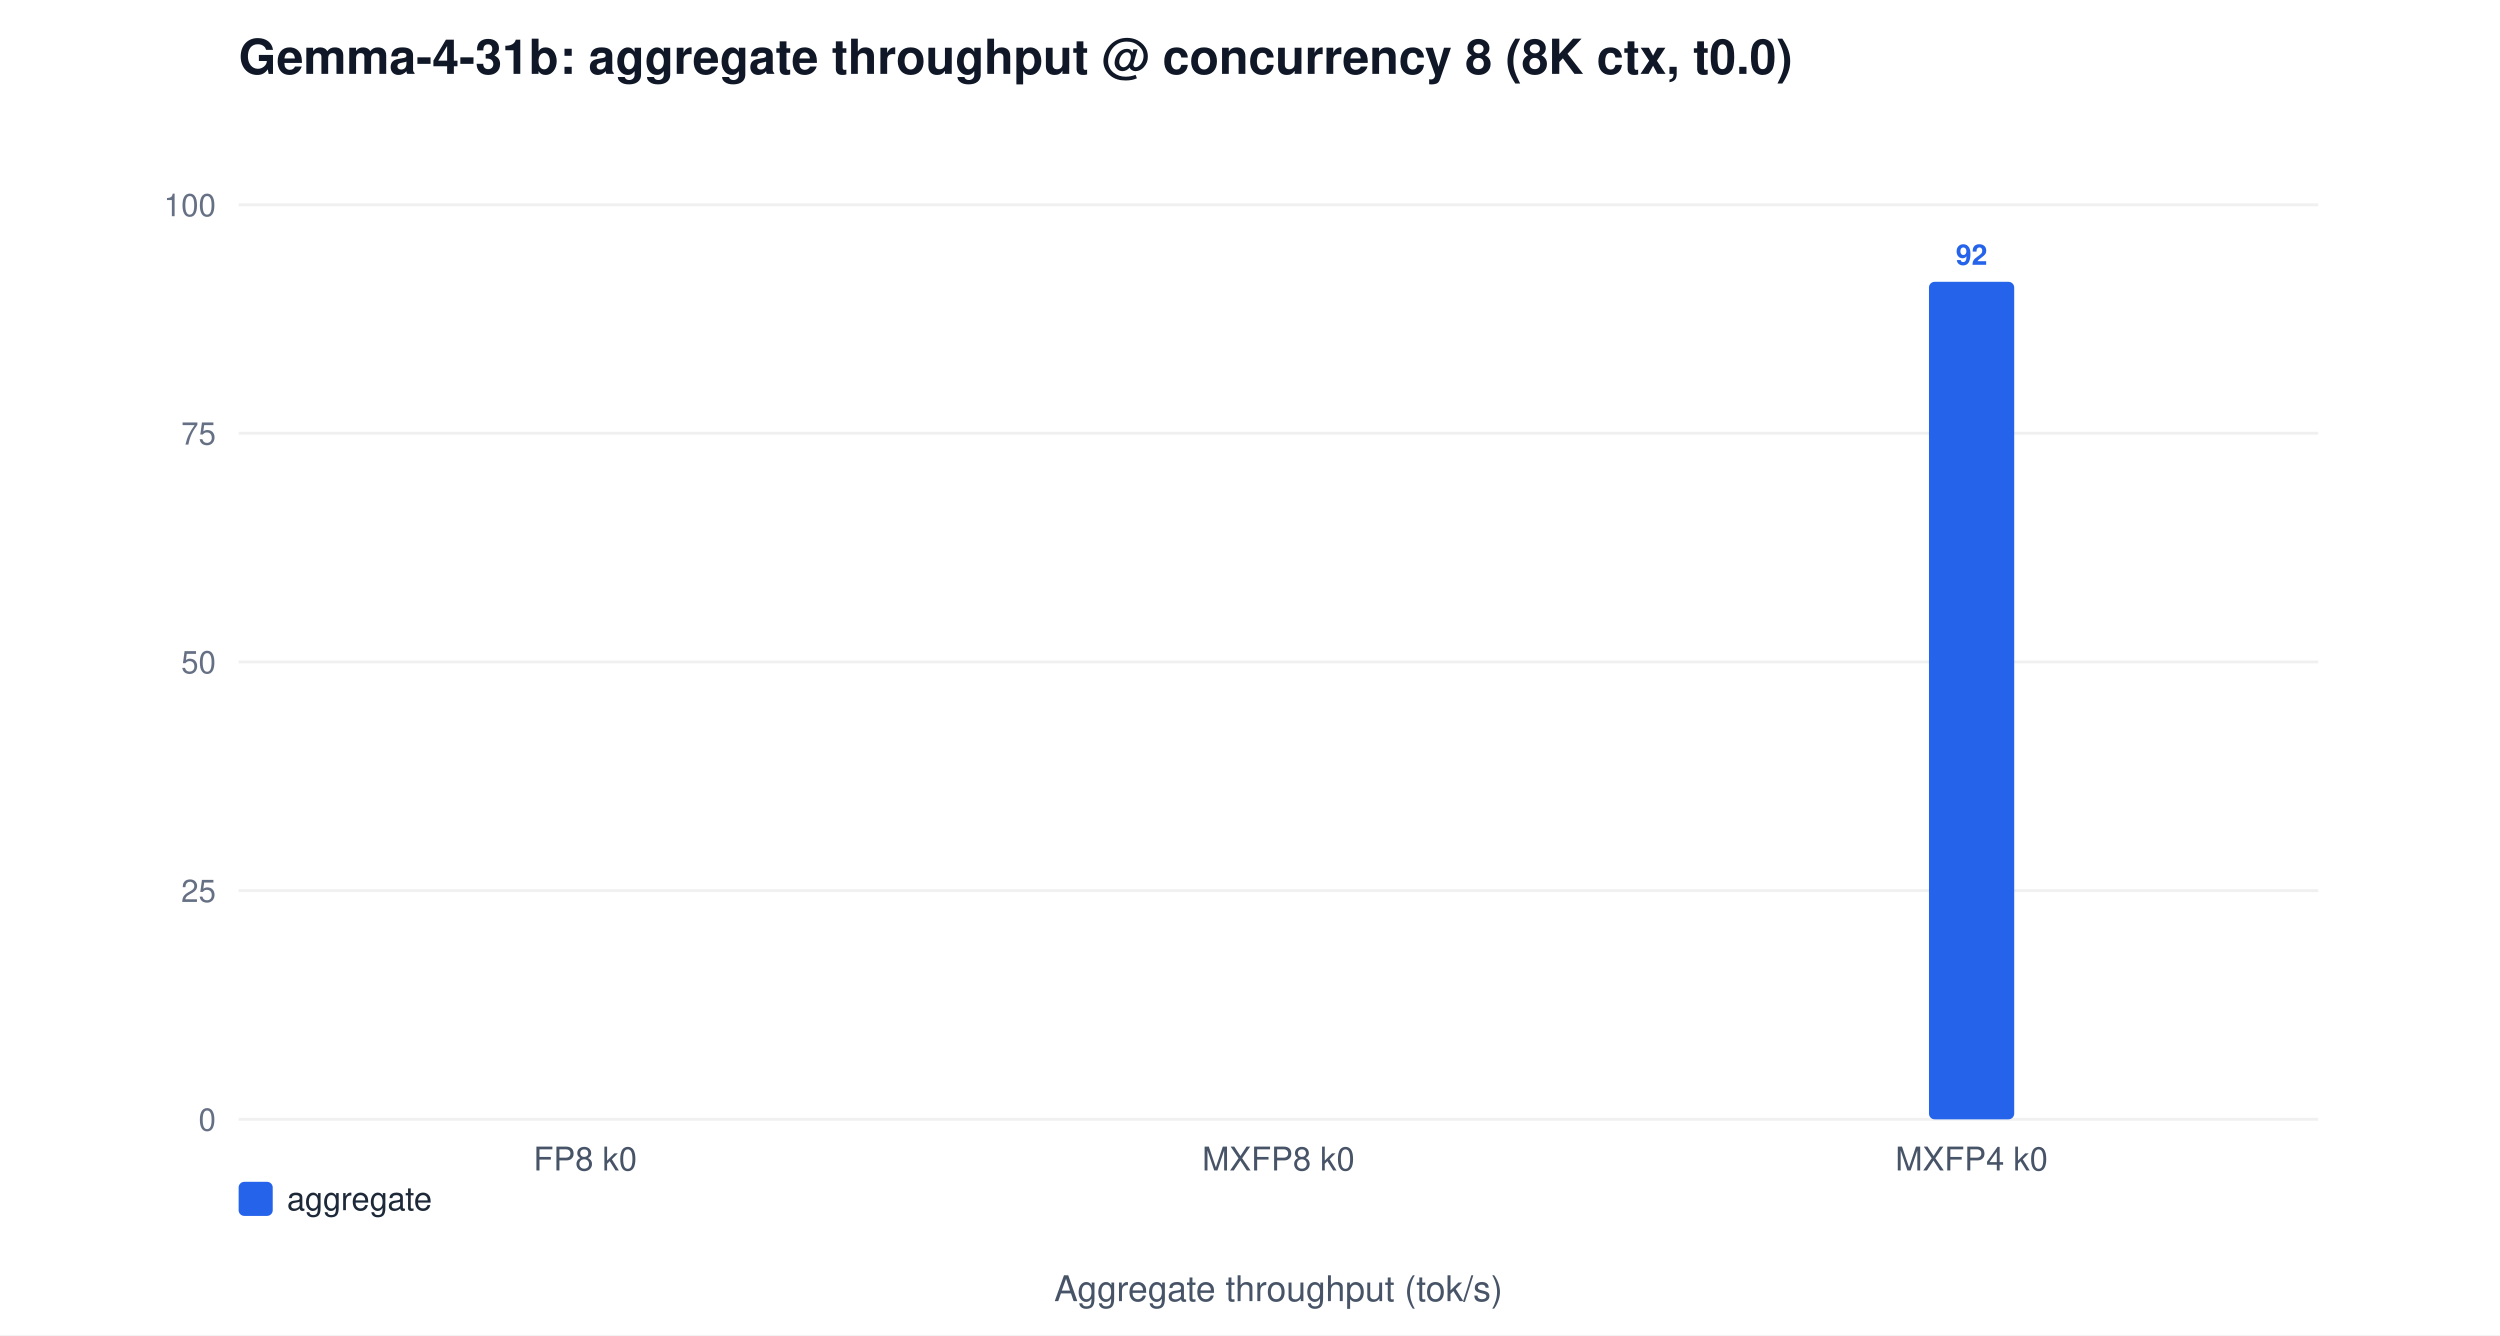
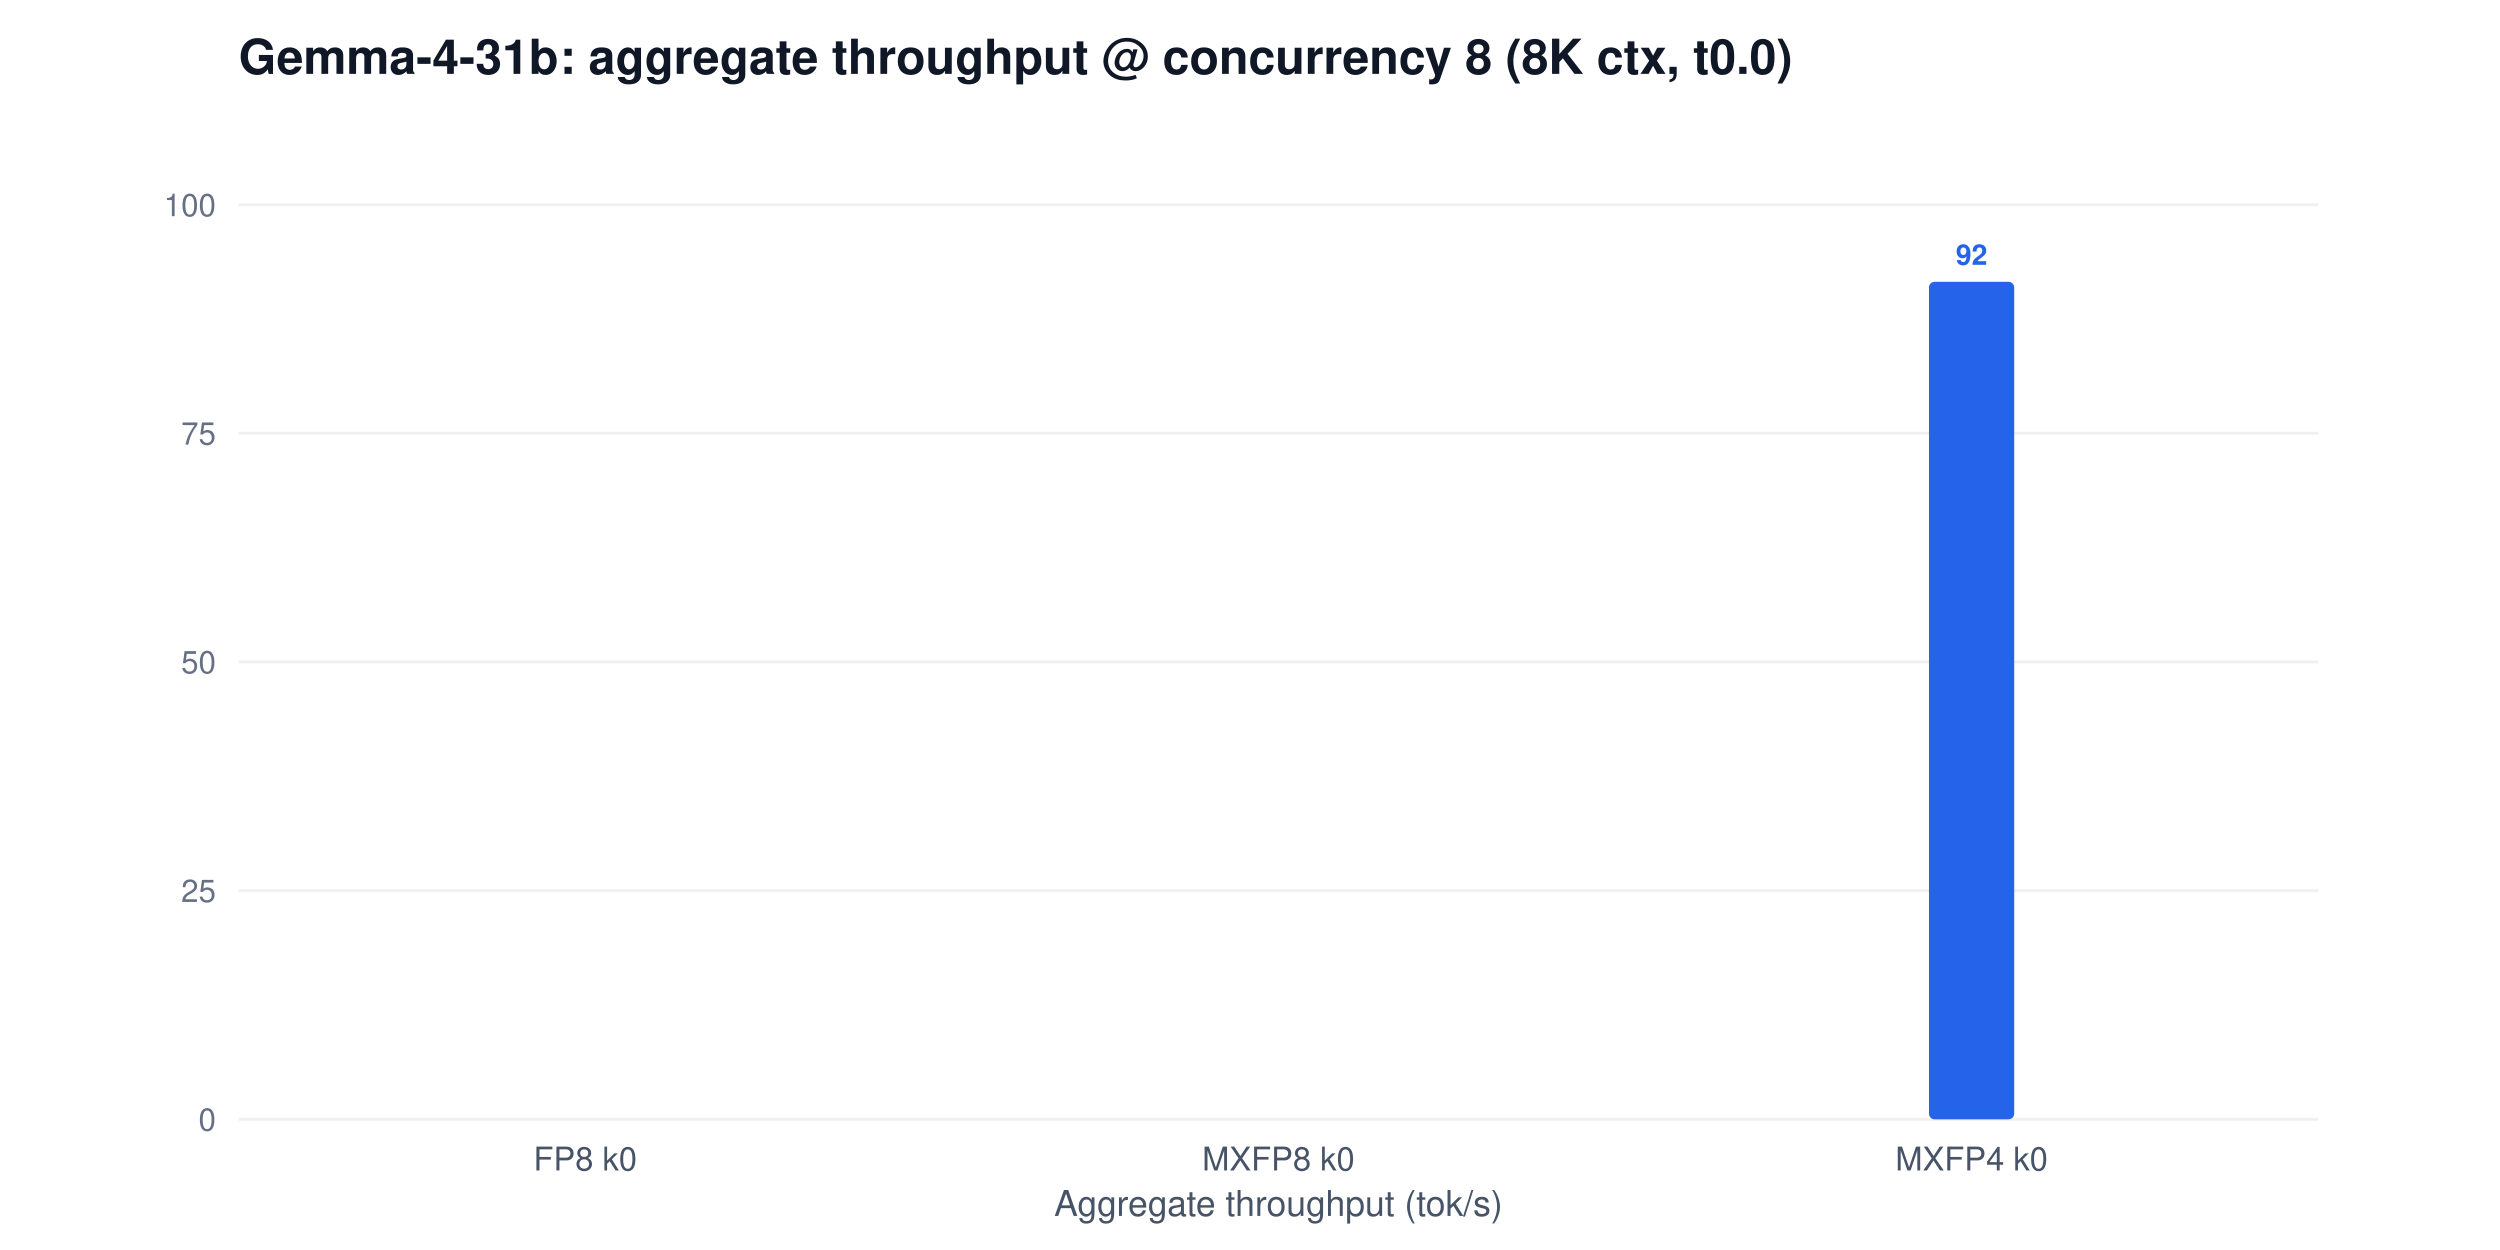
- <svg xmlns="http://www.w3.org/2000/svg" width="880" height="470" viewBox="0 0 880 470" font-family="Segoe UI, Helvetica, Arial, sans-serif">
-   <rect width="880" height="470" fill="#ffffff" />
+ <svg xmlns="http://www.w3.org/2000/svg" width="880" height="440" viewBox="0 0 880 440" font-family="Segoe UI, Helvetica, Arial, sans-serif">
+   <rect width="880" height="440" fill="#ffffff" />
  <text x="84" y="26" font-size="17" font-weight="600" fill="#101828">Gemma-4-31b: aggregate throughput @ concurrency 8 (8K ctx, t0.0)</text>
  <line x1="84" y1="394.0" x2="816" y2="394.0" stroke="#f0f0f0" stroke-width="1" />
  <text x="76" y="398.0" font-size="11" fill="#667085" text-anchor="end">0</text>
  <line x1="84" y1="313.5" x2="816" y2="313.5" stroke="#f0f0f0" stroke-width="1" />
  <text x="76" y="317.5" font-size="11" fill="#667085" text-anchor="end">25</text>
  <line x1="84" y1="233.0" x2="816" y2="233.0" stroke="#f0f0f0" stroke-width="1" />
  <text x="76" y="237.0" font-size="11" fill="#667085" text-anchor="end">50</text>
  <line x1="84" y1="152.5" x2="816" y2="152.5" stroke="#f0f0f0" stroke-width="1" />
  <text x="76" y="156.5" font-size="11" fill="#667085" text-anchor="end">75</text>
  <line x1="84" y1="72.1" x2="816" y2="72.1" stroke="#f0f0f0" stroke-width="1" />
  <text x="76" y="76.1" font-size="11" fill="#667085" text-anchor="end">100</text>
  <text x="206.0" y="412" font-size="11.5" fill="#475467" text-anchor="middle">FP8 k0</text>
  <text x="450.0" y="412" font-size="11.5" fill="#475467" text-anchor="middle">MXFP8 k0</text>
  <rect x="679.0" y="99.2" width="30.0" height="294.8" fill="#2563eb" rx="2" />
  <text x="694.0" y="93.2" font-size="10" fill="#2563eb" text-anchor="middle" font-weight="600">92</text>
  <text x="694.0" y="412" font-size="11.5" fill="#475467" text-anchor="middle">MXFP4 k0</text>
-   <rect x="84" y="416" width="12" height="12" fill="#2563eb" rx="2" />
-   <text x="101" y="426" font-size="11.5" fill="#1d2939">aggregate</text>
-   <text x="450" y="458" font-size="12.5" fill="#475467" text-anchor="middle">Aggregate throughput (tok/s)</text>
+   <text x="450" y="428" font-size="12.5" fill="#475467" text-anchor="middle">Aggregate throughput (tok/s)</text>
</svg>
